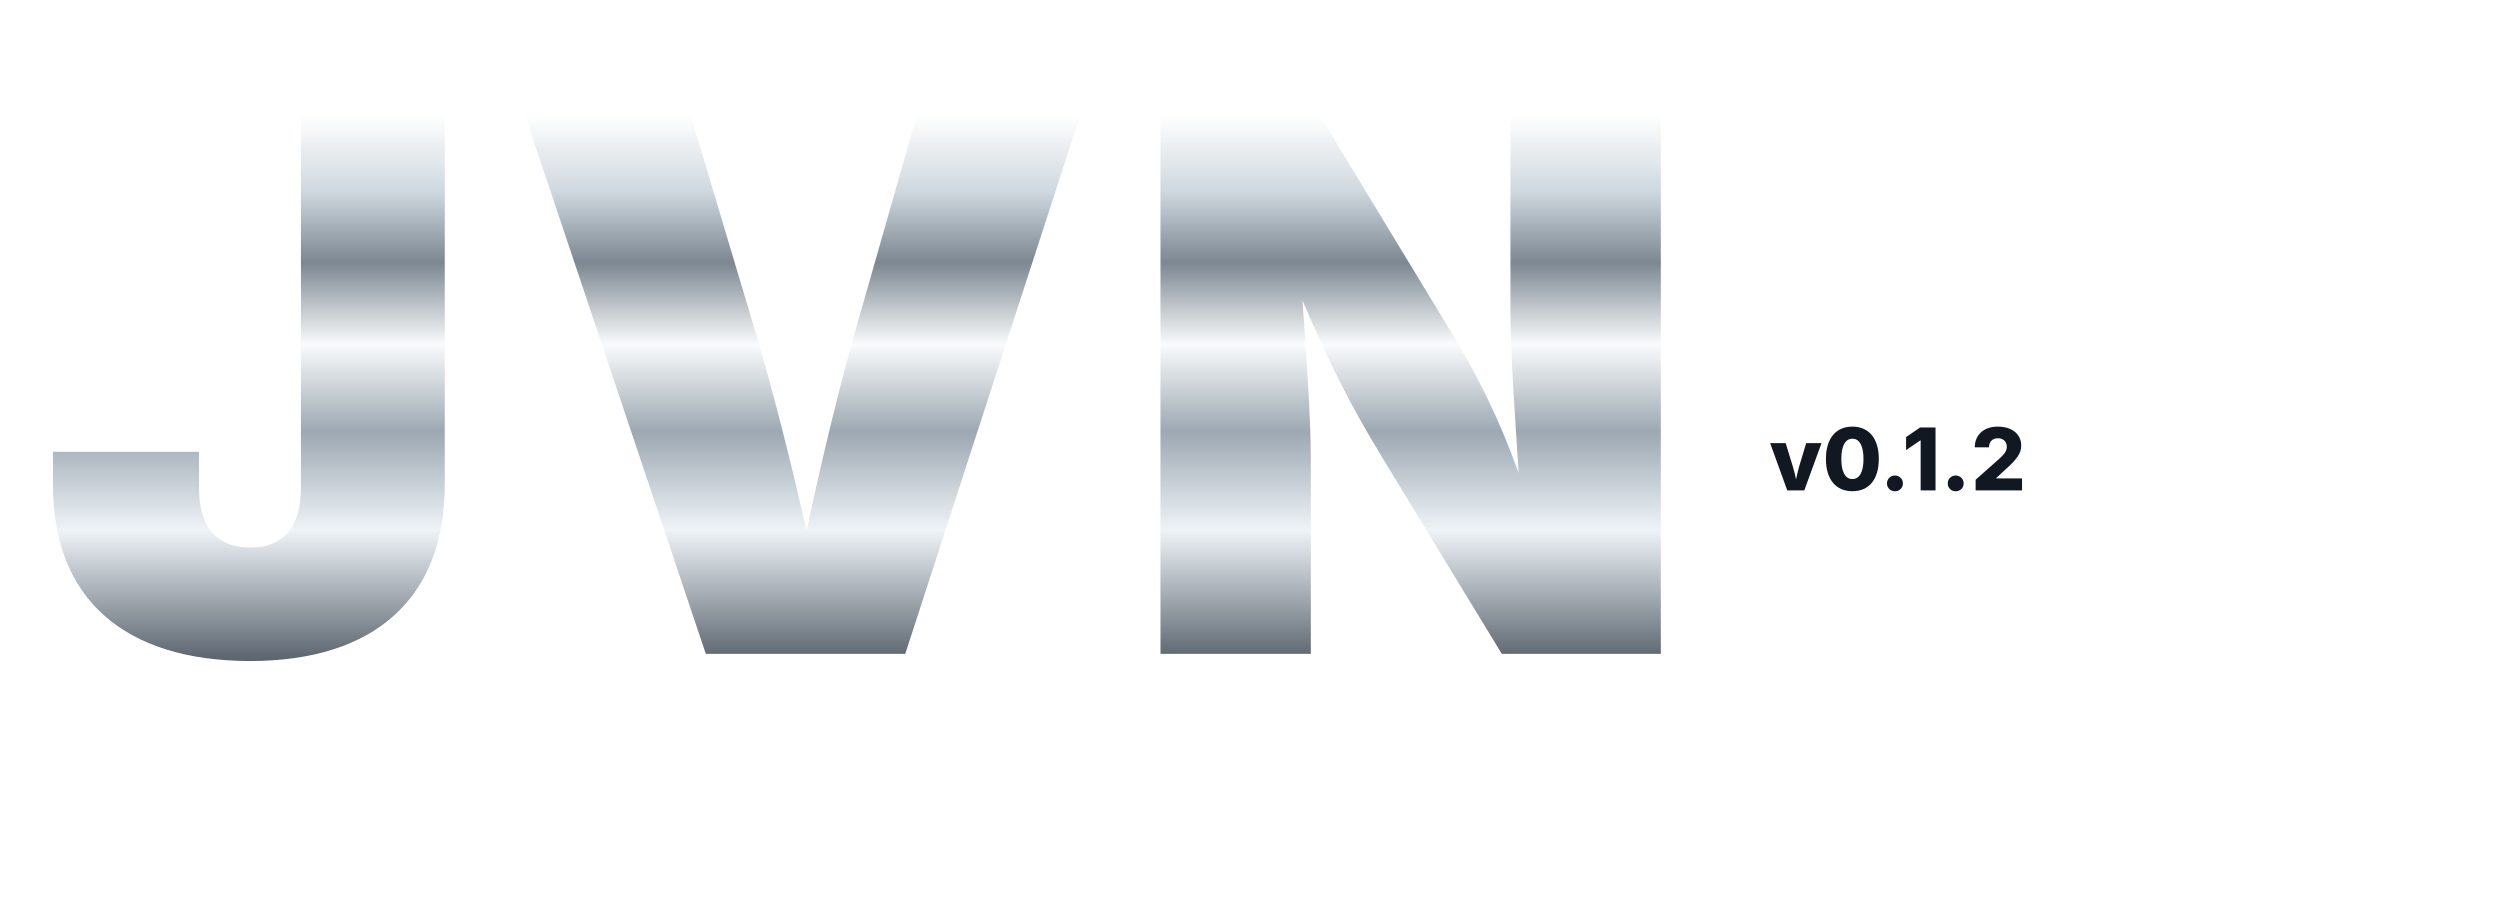
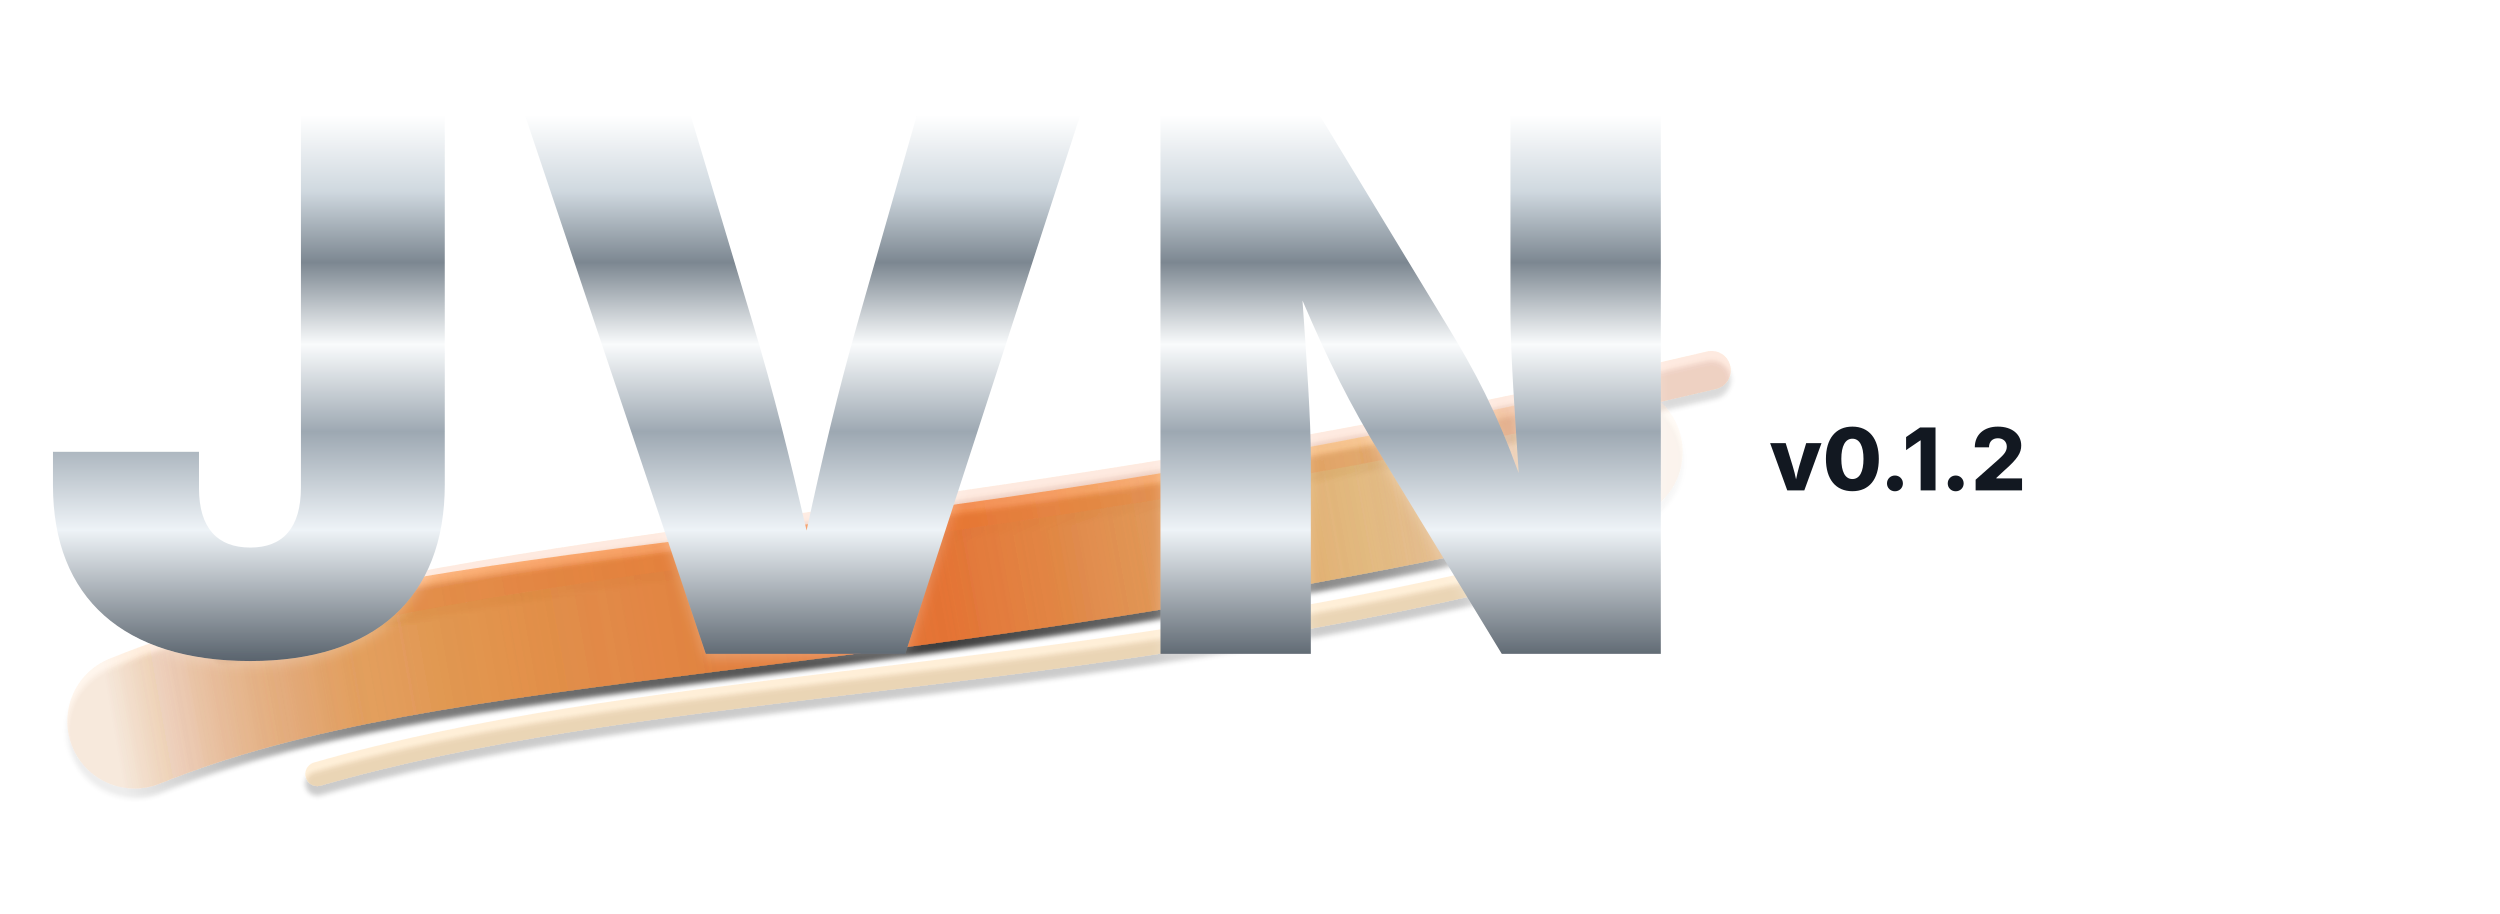
<svg xmlns="http://www.w3.org/2000/svg" width="520" height="190" viewBox="0 0 520 190" role="img" aria-labelledby="title desc">
  <defs>
+     <linearGradient id="brushOrange" x1="24" y1="152" x2="340" y2="96" gradientUnits="userSpaceOnUse">
+       <stop offset="0" stop-color="#ff7a1a" stop-opacity="0.08" />
+       <stop offset="0.16" stop-color="#ff8f24" stop-opacity="0.52" />
+       <stop offset="0.54" stop-color="#f26a21" stop-opacity="0.82" />
+       <stop offset="0.82" stop-color="#ffb347" stop-opacity="0.45" />
+       <stop offset="1" stop-color="#ff7a1a" stop-opacity="0.04" />
+     </linearGradient>
+     <filter id="brushSoftness" x="-8%" y="-35%" width="116%" height="170%">
+       <feGaussianBlur in="SourceAlpha" stdDeviation="0.55" result="softAlpha" />
+       <feOffset in="softAlpha" dx="0" dy="2" result="offsetAlpha" />
+       <feMerge>
+         <feMergeNode in="offsetAlpha" />
+         <feMergeNode in="SourceGraphic" />
+       </feMerge>
+     </filter>
    <linearGradient id="metal" x1="0" y1="0" x2="0" y2="1">
      <stop offset="0" stop-color="#ffffff" />
      <stop offset="0.14" stop-color="#cfd8df" />
      <stop offset="0.27" stop-color="#7c8791" />
      <stop offset="0.42" stop-color="#f9fbfc" />
      <stop offset="0.58" stop-color="#9da8b2" />
      <stop offset="0.76" stop-color="#eef3f7" />
      <stop offset="1" stop-color="#59636d" />
    </linearGradient>
    <filter id="wordmarkShadow" x="-10%" y="-20%" width="120%" height="150%">
      <feDropShadow dx="0" dy="10" stdDeviation="10" flood-color="#000000" flood-opacity="0.34" />
      <feDropShadow dx="0" dy="1" stdDeviation="1.2" flood-color="#ffffff" flood-opacity="0.22" />
    </filter>
  </defs>
+   <g filter="url(#brushSoftness)" opacity="0.92">
+     <path d="M 28 150 C 92 124, 180 130, 336 94" fill="none" stroke="url(#brushOrange)" stroke-width="28" stroke-linecap="round" />
+     <path d="M 66 161 C 132 142, 211 143, 308 121" fill="none" stroke="#ffb347" stroke-opacity="0.22" stroke-width="5" stroke-linecap="round" />
+     <path d="M 47 132 C 125 111, 212 111, 356 77" fill="none" stroke="#f36b21" stroke-opacity="0.16" stroke-width="8" stroke-linecap="round" />
+   </g>
  <g filter="url(#wordmarkShadow)">
    <text x="8" y="136" font-family="Inter, ui-sans-serif, system-ui, -apple-system, BlinkMacSystemFont, Segoe UI, sans-serif" font-size="154" font-weight="900" letter-spacing="6" fill="url(#metal)">JVN</text>
  </g>
  <g transform="translate(368 102)">
    <text x="0" y="0" font-family="Inter, ui-sans-serif, system-ui, -apple-system, BlinkMacSystemFont, Segoe UI, sans-serif" font-size="18" font-weight="800" fill="#121821">v0.1.2</text>
  </g>
</svg>
